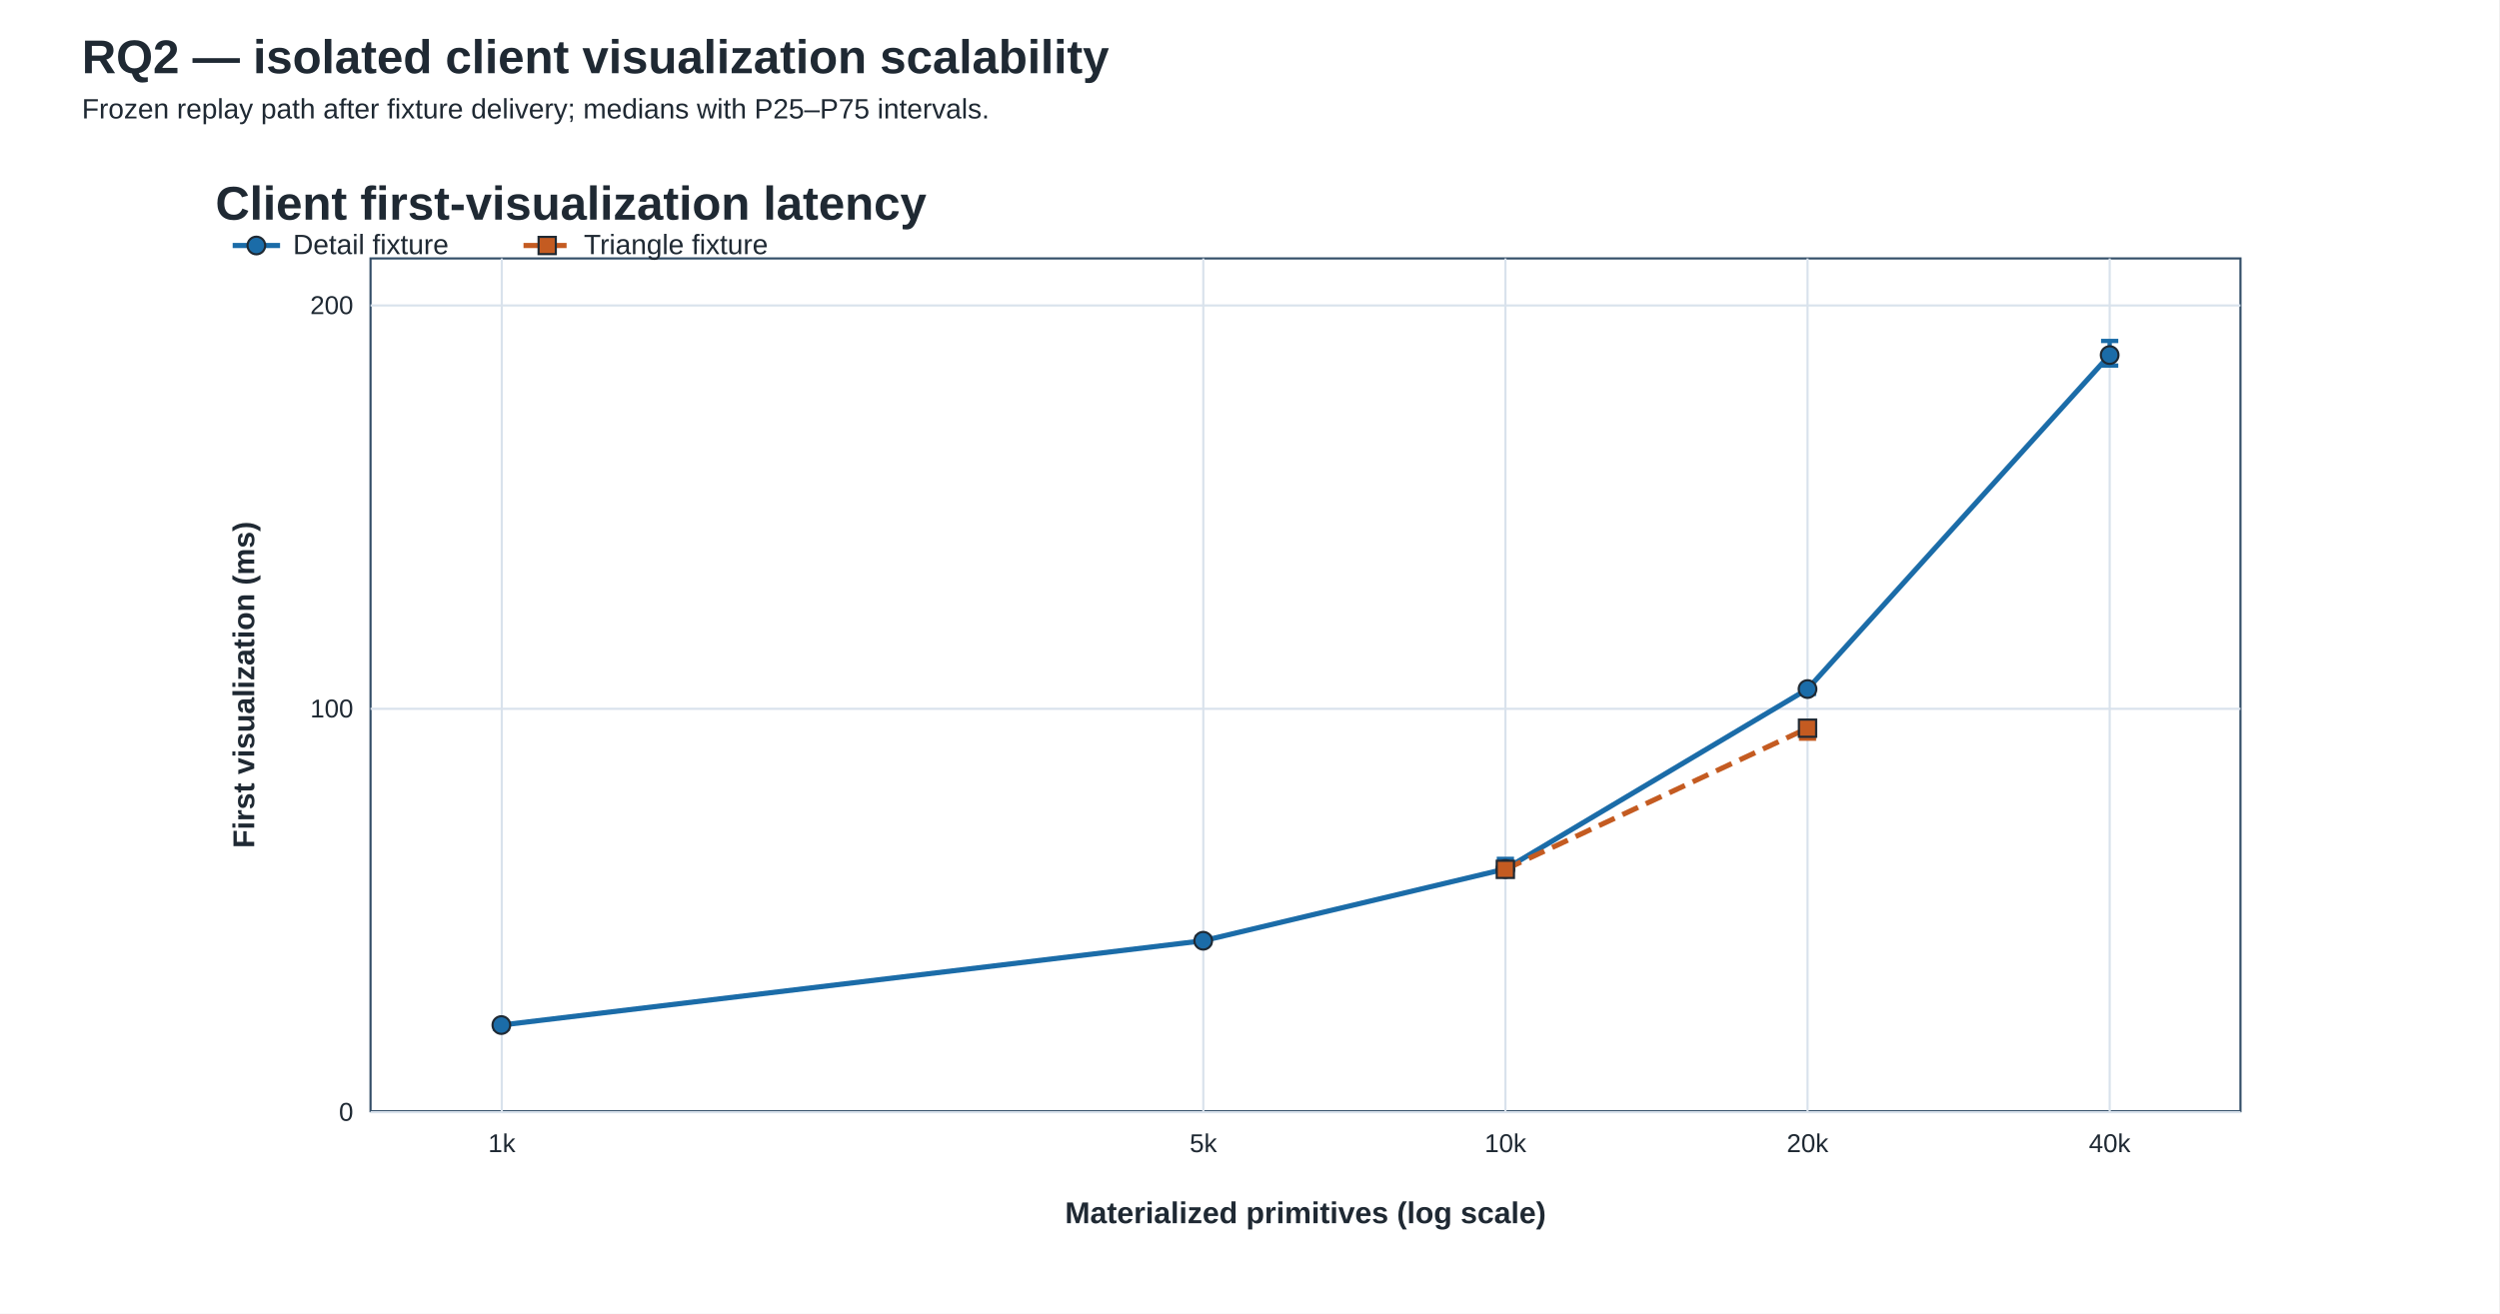
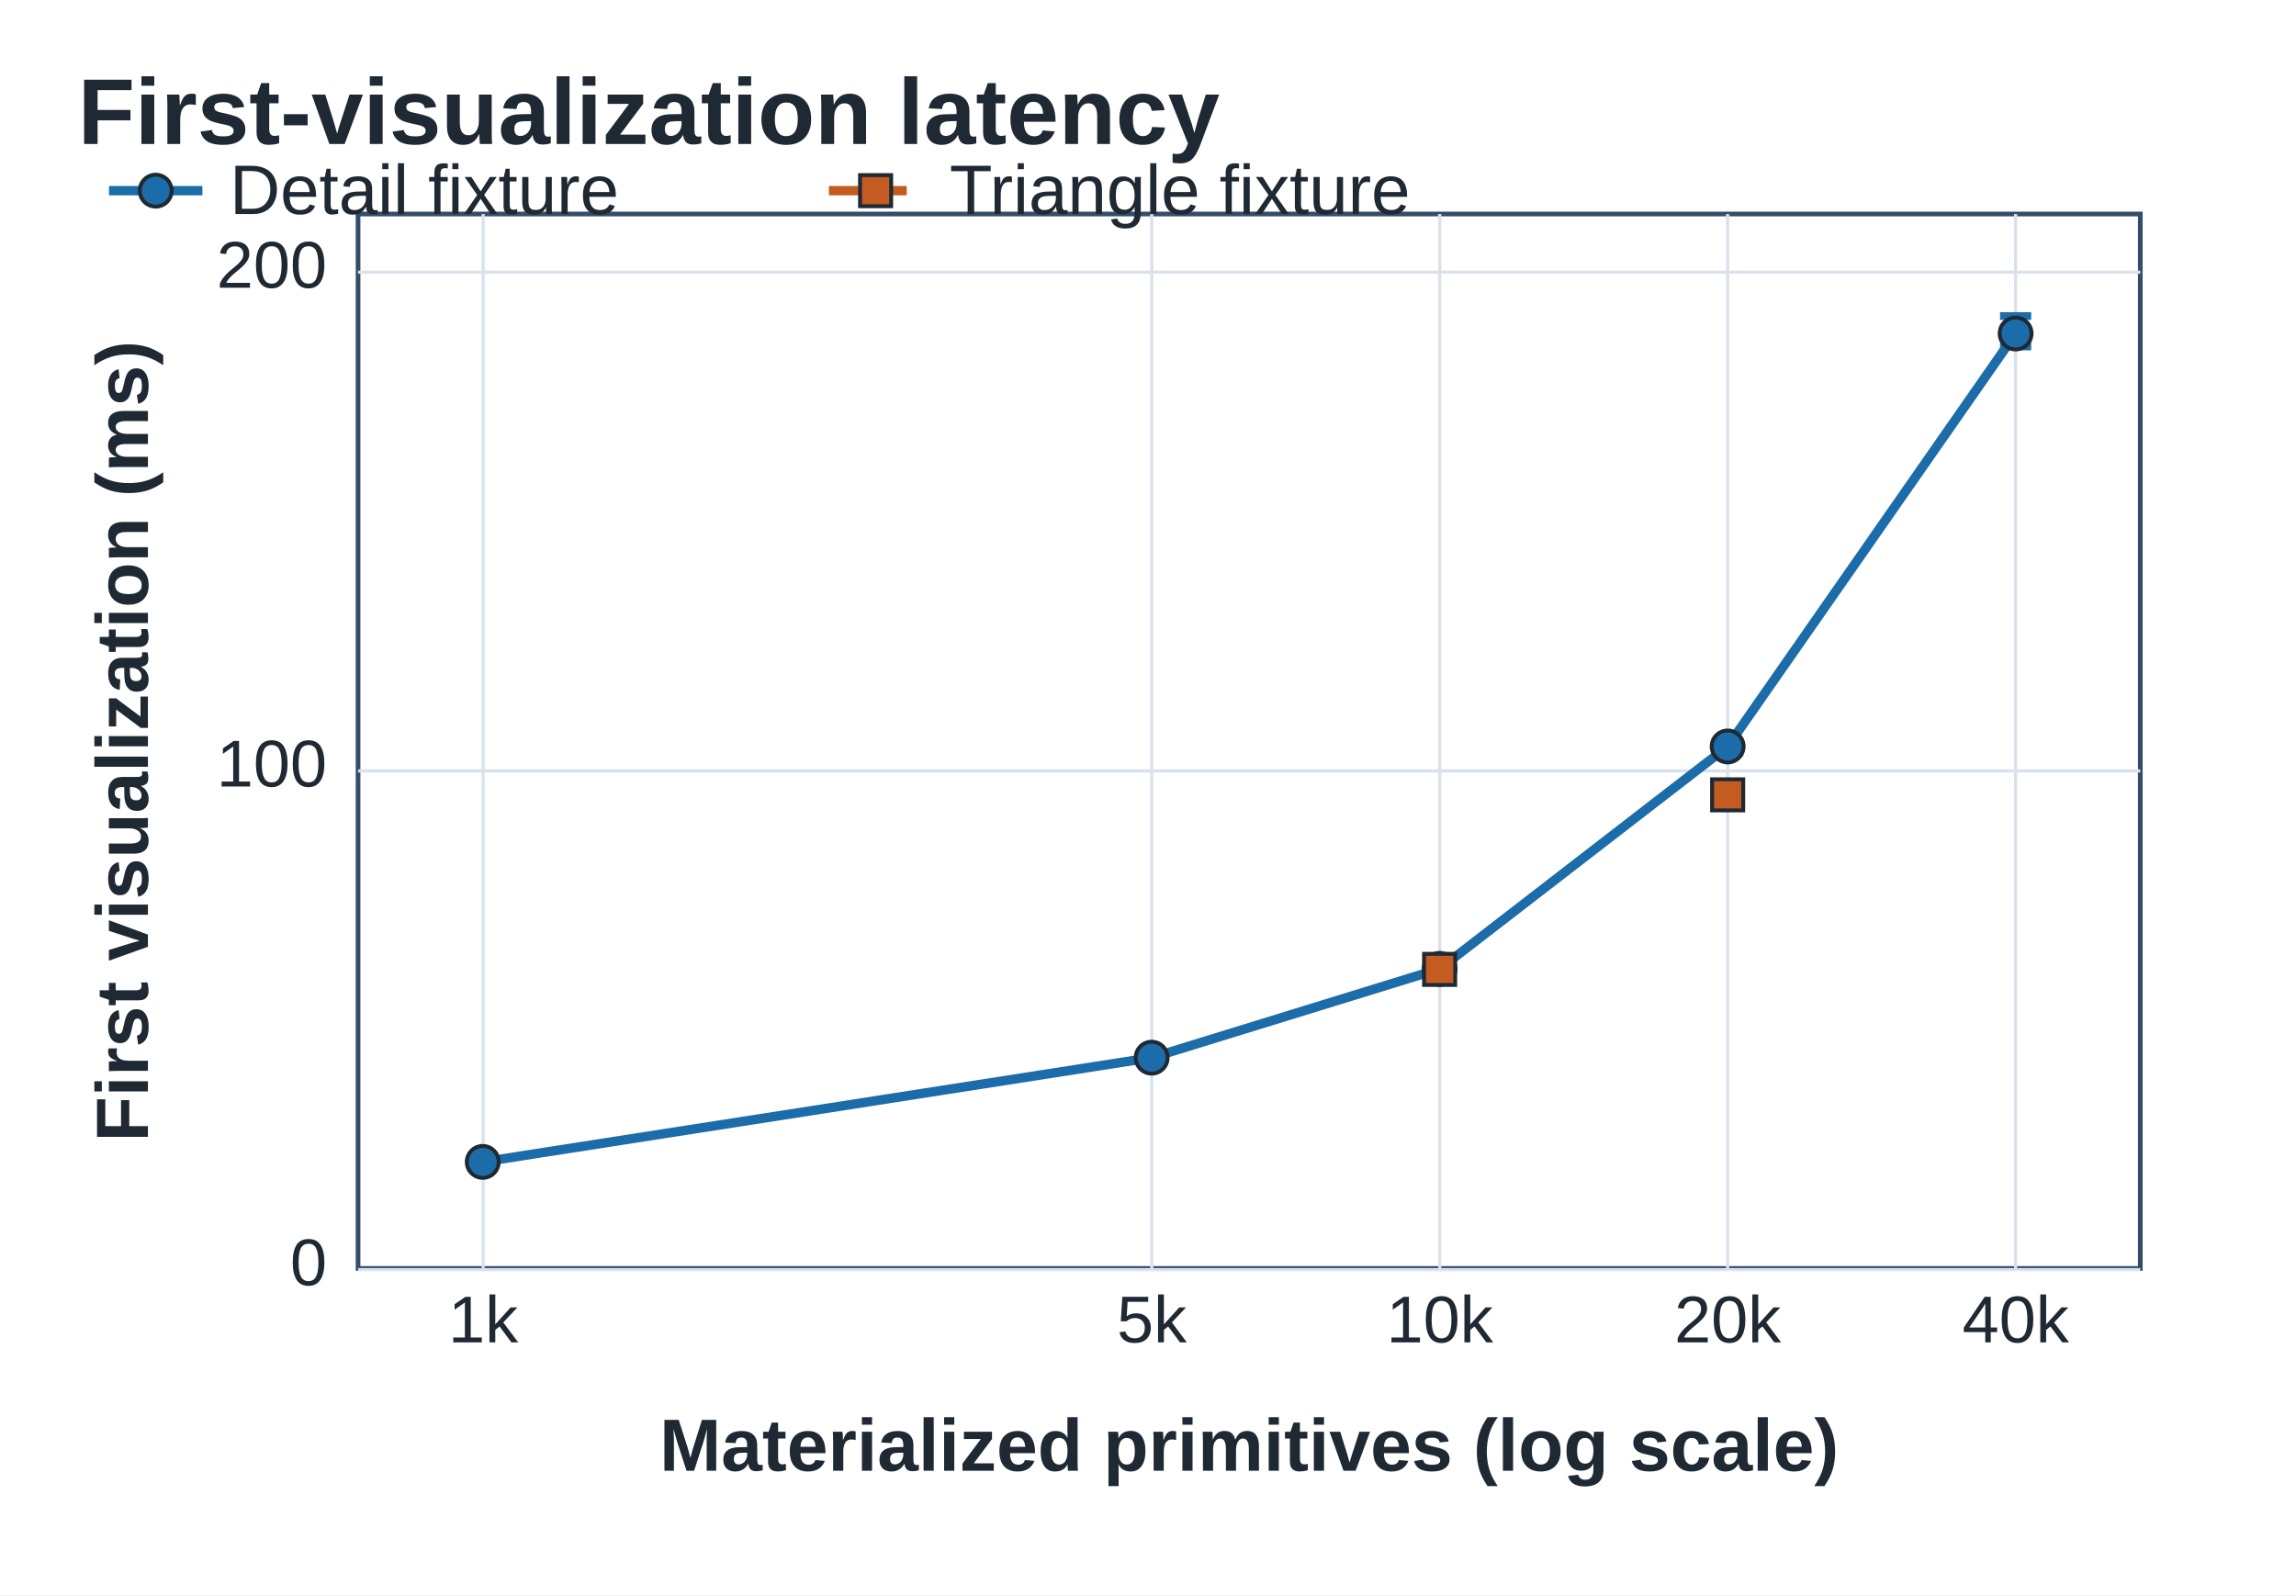
- <svg xmlns="http://www.w3.org/2000/svg" width="1160" height="610" viewBox="0 0 1160 610" role="img" aria-labelledby="title desc">
-   <style>text{font-family:Arial,Helvetica,sans-serif;fill:#1f2933}.title{font-size:22px;font-weight:700}.subtitle{font-size:13px}.axis{font-size:12px}.axis-title{font-size:14px;font-weight:600}.legend{font-size:13px}.note{font-size:12px}.frame{fill:none;stroke:#334e68;stroke-width:1}.grid{stroke:#d9e2ec;stroke-width:1}.series{fill:none;stroke-width:2.4}.interval{stroke-width:2}.marker{stroke:#1f2933;stroke-width:1}</style>
-   <rect width="1160" height="610" fill="#ffffff" />
-   <text class="title" x="38" y="34">RQ2 — isolated client visualization scalability</text>
-   <text class="subtitle" x="38" y="55">Frozen replay path after fixture delivery; medians with P25–P75 intervals.</text>
-   <text class="title" x="100" y="102">Client first-visualization latency</text>
-   <rect class="frame" x="172.0" y="120.0" width="868.0" height="396.0" />
-   <line class="grid" x1="172.0" x2="1040.0" y1="516.45" y2="516.45" />
-   <text class="axis" text-anchor="end" x="164.0" y="520.45">0</text>
-   <line class="grid" x1="172.0" x2="1040.0" y1="329.14" y2="329.14" />
-   <text class="axis" text-anchor="end" x="164.0" y="333.14">100</text>
-   <line class="grid" x1="172.0" x2="1040.0" y1="141.84" y2="141.84" />
-   <text class="axis" text-anchor="end" x="164.0" y="145.84">200</text>
-   <line class="grid" x1="232.92" x2="232.92" y1="120.0" y2="516.0" />
-   <text class="axis" text-anchor="middle" x="232.92" y="535.0">1k</text>
-   <line class="grid" x1="558.56" x2="558.56" y1="120.0" y2="516.0" />
-   <text class="axis" text-anchor="middle" x="558.56" y="535.0">5k</text>
-   <line class="grid" x1="698.80" x2="698.80" y1="120.0" y2="516.0" />
-   <text class="axis" text-anchor="middle" x="698.80" y="535.0">10k</text>
-   <line class="grid" x1="839.04" x2="839.04" y1="120.0" y2="516.0" />
-   <text class="axis" text-anchor="middle" x="839.04" y="535.0">20k</text>
-   <line class="grid" x1="979.29" x2="979.29" y1="120.0" y2="516.0" />
-   <text class="axis" text-anchor="middle" x="979.29" y="535.0">40k</text>
-   <text class="axis-title" text-anchor="middle" x="606.00" y="568">Materialized primitives (log scale)</text>
-   <text class="axis-title" text-anchor="middle" transform="translate(118,318.00) rotate(-90)">First visualization (ms)</text>
-   <line class="interval" stroke="#1b6ca8" x1="232.72" x2="232.72" y1="477.68" y2="475.06" />
-   <line class="interval" stroke="#1b6ca8" x1="228.72" x2="236.72" y1="477.68" y2="477.68" />
-   <line class="interval" stroke="#1b6ca8" x1="228.72" x2="236.72" y1="475.06" y2="475.06" />
-   <line class="interval" stroke="#1b6ca8" x1="558.52" x2="558.52" y1="438.16" y2="435.16" />
-   <line class="interval" stroke="#1b6ca8" x1="554.52" x2="562.52" y1="438.16" y2="438.16" />
-   <line class="interval" stroke="#1b6ca8" x1="554.52" x2="562.52" y1="435.16" y2="435.16" />
-   <line class="interval" stroke="#1b6ca8" x1="698.78" x2="698.78" y1="403.50" y2="398.82" />
-   <line class="interval" stroke="#1b6ca8" x1="694.78" x2="702.78" y1="403.50" y2="403.50" />
-   <line class="interval" stroke="#1b6ca8" x1="694.78" x2="702.78" y1="398.82" y2="398.82" />
-   <line class="interval" stroke="#1b6ca8" x1="839.03" x2="839.03" y1="322.21" y2="319.78" />
-   <line class="interval" stroke="#1b6ca8" x1="835.03" x2="843.03" y1="322.21" y2="322.21" />
-   <line class="interval" stroke="#1b6ca8" x1="835.03" x2="843.03" y1="319.78" y2="319.78" />
-   <line class="interval" stroke="#1b6ca8" x1="979.28" x2="979.28" y1="169.75" y2="158.32" />
-   <line class="interval" stroke="#1b6ca8" x1="975.28" x2="983.28" y1="169.75" y2="169.75" />
-   <line class="interval" stroke="#1b6ca8" x1="975.28" x2="983.28" y1="158.32" y2="158.32" />
-   <polyline class="series" stroke="#1b6ca8" stroke-dasharray="" points="232.72,475.99 558.52,436.84 698.78,403.50 839.03,319.97 979.28,164.88" />
-   <circle class="marker" cx="232.72" cy="475.99" r="4.1" fill="#1b6ca8" />
-   <circle class="marker" cx="558.52" cy="436.84" r="4.1" fill="#1b6ca8" />
-   <circle class="marker" cx="698.78" cy="403.50" r="4.1" fill="#1b6ca8" />
-   <circle class="marker" cx="839.03" cy="319.97" r="4.1" fill="#1b6ca8" />
-   <circle class="marker" cx="979.28" cy="164.88" r="4.1" fill="#1b6ca8" />
-   <line class="series" stroke="#1b6ca8" stroke-dasharray="" x1="108" x2="130" y1="114" y2="114" />
-   <circle class="marker" cx="119.00" cy="114.00" r="4.1" fill="#1b6ca8" />
-   <text class="legend" x="136" y="118">Detail fixture</text>
-   <line class="interval" stroke="#c45b21" x1="698.76" x2="698.76" y1="404.82" y2="402.76" />
-   <line class="interval" stroke="#c45b21" x1="694.76" x2="702.76" y1="404.82" y2="404.82" />
-   <line class="interval" stroke="#c45b21" x1="694.76" x2="702.76" y1="402.76" y2="402.76" />
-   <line class="interval" stroke="#c45b21" x1="839.03" x2="839.03" y1="343.01" y2="337.76" />
-   <line class="interval" stroke="#c45b21" x1="835.03" x2="843.03" y1="343.01" y2="343.01" />
-   <line class="interval" stroke="#c45b21" x1="835.03" x2="843.03" y1="337.76" y2="337.76" />
-   <polyline class="series" stroke="#c45b21" stroke-dasharray="8 4" points="698.76,403.69 839.03,338.14" />
-   <rect class="marker" x="694.76" y="399.69" width="8" height="8" fill="#c45b21" />
-   <rect class="marker" x="835.03" y="334.14" width="8" height="8" fill="#c45b21" />
-   <line class="series" stroke="#c45b21" stroke-dasharray="8 4" x1="243" x2="265" y1="114" y2="114" />
-   <rect class="marker" x="250.00" y="110.00" width="8" height="8" fill="#c45b21" />
-   <text class="legend" x="271" y="118">Triangle fixture</text>
+ <svg xmlns="http://www.w3.org/2000/svg" width="86mm" height="59.76mm" viewBox="0 0 590 410" role="img" aria-labelledby="title desc">
+   <style>text{font-family:Arial,Helvetica,sans-serif;fill:#1f2933}.title{font-size:24px;font-weight:700}.subtitle{font-size:17px}.axis{font-size:17px}.axis-title{font-size:19px;font-weight:600}.legend{font-size:18px}.note{font-size:17px}.value{font-size:17px;font-weight:600}.frame{fill:none;stroke:#334e68;stroke-width:1.2}.grid{stroke:#d9e2ec;stroke-width:0.8}.series{fill:none;stroke-width:2.4}.interval{stroke-width:2}.marker{stroke:#1f2933;stroke-width:1}</style>
+   <rect width="590" height="410" fill="#ffffff" />
+   <text class="title" x="20" y="37">First-visualization latency</text>
+   <rect class="frame" x="92.0" y="55.0" width="458.0" height="271.0" />
+   <line class="grid" x1="92.0" x2="550.0" y1="326.31" y2="326.31" />
+   <text class="axis" text-anchor="end" x="84.0" y="330.31">0</text>
+   <line class="grid" x1="92.0" x2="550.0" y1="198.13" y2="198.13" />
+   <text class="axis" text-anchor="end" x="84.0" y="202.13">100</text>
+   <line class="grid" x1="92.0" x2="550.0" y1="69.95" y2="69.95" />
+   <text class="axis" text-anchor="end" x="84.0" y="73.95">200</text>
+   <line class="grid" x1="124.15" x2="124.15" y1="55.0" y2="326.0" />
+   <text class="axis" text-anchor="middle" x="124.15" y="345.0">1k</text>
+   <line class="grid" x1="295.97" x2="295.97" y1="55.0" y2="326.0" />
+   <text class="axis" text-anchor="middle" x="295.97" y="345.0">5k</text>
+   <line class="grid" x1="369.97" x2="369.97" y1="55.0" y2="326.0" />
+   <text class="axis" text-anchor="middle" x="369.97" y="345.0">10k</text>
+   <line class="grid" x1="443.96" x2="443.96" y1="55.0" y2="326.0" />
+   <text class="axis" text-anchor="middle" x="443.96" y="345.0">20k</text>
+   <line class="grid" x1="517.96" x2="517.96" y1="55.0" y2="326.0" />
+   <text class="axis" text-anchor="middle" x="517.96" y="345.0">40k</text>
+   <text class="axis-title" text-anchor="middle" x="321.00" y="378">Materialized primitives (log scale)</text>
+   <text class="axis-title" text-anchor="middle" transform="translate(38,190.50) rotate(-90)">First visualization (ms)</text>
+   <line class="interval" stroke="#1b6ca8" x1="124.04" x2="124.04" y1="299.77" y2="297.98" />
+   <line class="interval" stroke="#1b6ca8" x1="120.04" x2="128.04" y1="299.77" y2="299.77" />
+   <line class="interval" stroke="#1b6ca8" x1="120.04" x2="128.04" y1="297.98" y2="297.98" />
+   <line class="interval" stroke="#1b6ca8" x1="295.94" x2="295.94" y1="272.73" y2="270.68" />
+   <line class="interval" stroke="#1b6ca8" x1="291.94" x2="299.94" y1="272.73" y2="272.73" />
+   <line class="interval" stroke="#1b6ca8" x1="291.94" x2="299.94" y1="270.68" y2="270.68" />
+   <line class="interval" stroke="#1b6ca8" x1="369.95" x2="369.95" y1="249.01" y2="245.81" />
+   <line class="interval" stroke="#1b6ca8" x1="365.95" x2="373.95" y1="249.01" y2="249.01" />
+   <line class="interval" stroke="#1b6ca8" x1="365.95" x2="373.95" y1="245.81" y2="245.81" />
+   <line class="interval" stroke="#1b6ca8" x1="443.96" x2="443.96" y1="193.38" y2="191.72" />
+   <line class="interval" stroke="#1b6ca8" x1="439.96" x2="447.96" y1="193.38" y2="193.38" />
+   <line class="interval" stroke="#1b6ca8" x1="439.96" x2="447.96" y1="191.72" y2="191.72" />
+   <line class="interval" stroke="#1b6ca8" x1="517.96" x2="517.96" y1="89.04" y2="81.23" />
+   <line class="interval" stroke="#1b6ca8" x1="513.96" x2="521.96" y1="89.04" y2="89.04" />
+   <line class="interval" stroke="#1b6ca8" x1="513.96" x2="521.96" y1="81.23" y2="81.23" />
+   <polyline class="series" stroke="#1b6ca8" stroke-dasharray="" points="124.04,298.62 295.94,271.83 369.95,249.01 443.96,191.85 517.96,85.71" />
+   <circle class="marker" cx="124.04" cy="298.62" r="4.1" fill="#1b6ca8" />
+   <circle class="marker" cx="295.94" cy="271.83" r="4.1" fill="#1b6ca8" />
+   <circle class="marker" cx="369.95" cy="249.01" r="4.1" fill="#1b6ca8" />
+   <circle class="marker" cx="443.96" cy="191.85" r="4.1" fill="#1b6ca8" />
+   <circle class="marker" cx="517.96" cy="85.71" r="4.1" fill="#1b6ca8" />
+   <line class="series" stroke="#1b6ca8" stroke-dasharray="" x1="28" x2="52" y1="49" y2="49" />
+   <circle class="marker" cx="40.00" cy="49.00" r="4.1" fill="#1b6ca8" />
+   <text class="legend" x="59" y="55">Detail fixture</text>
+   <line class="interval" stroke="#c45b21" x1="369.94" x2="369.94" y1="249.91" y2="248.50" />
+   <line class="interval" stroke="#c45b21" x1="365.94" x2="373.94" y1="249.91" y2="249.91" />
+   <line class="interval" stroke="#c45b21" x1="365.94" x2="373.94" y1="248.50" y2="248.50" />
+   <line class="interval" stroke="#c45b21" x1="443.96" x2="443.96" y1="207.61" y2="204.02" />
+   <line class="interval" stroke="#c45b21" x1="439.96" x2="447.96" y1="207.61" y2="207.61" />
+   <line class="interval" stroke="#c45b21" x1="439.96" x2="447.96" y1="204.02" y2="204.02" />
+   <rect class="marker" x="365.94" y="245.14" width="8" height="8" fill="#c45b21" />
+   <rect class="marker" x="439.96" y="200.28" width="8" height="8" fill="#c45b21" />
+   <line class="series" stroke="#c45b21" stroke-dasharray="8 4" x1="213" x2="237" y1="49" y2="49" />
+   <rect class="marker" x="221.00" y="45.00" width="8" height="8" fill="#c45b21" />
+   <text class="legend" x="244" y="55">Triangle fixture</text>
</svg>
